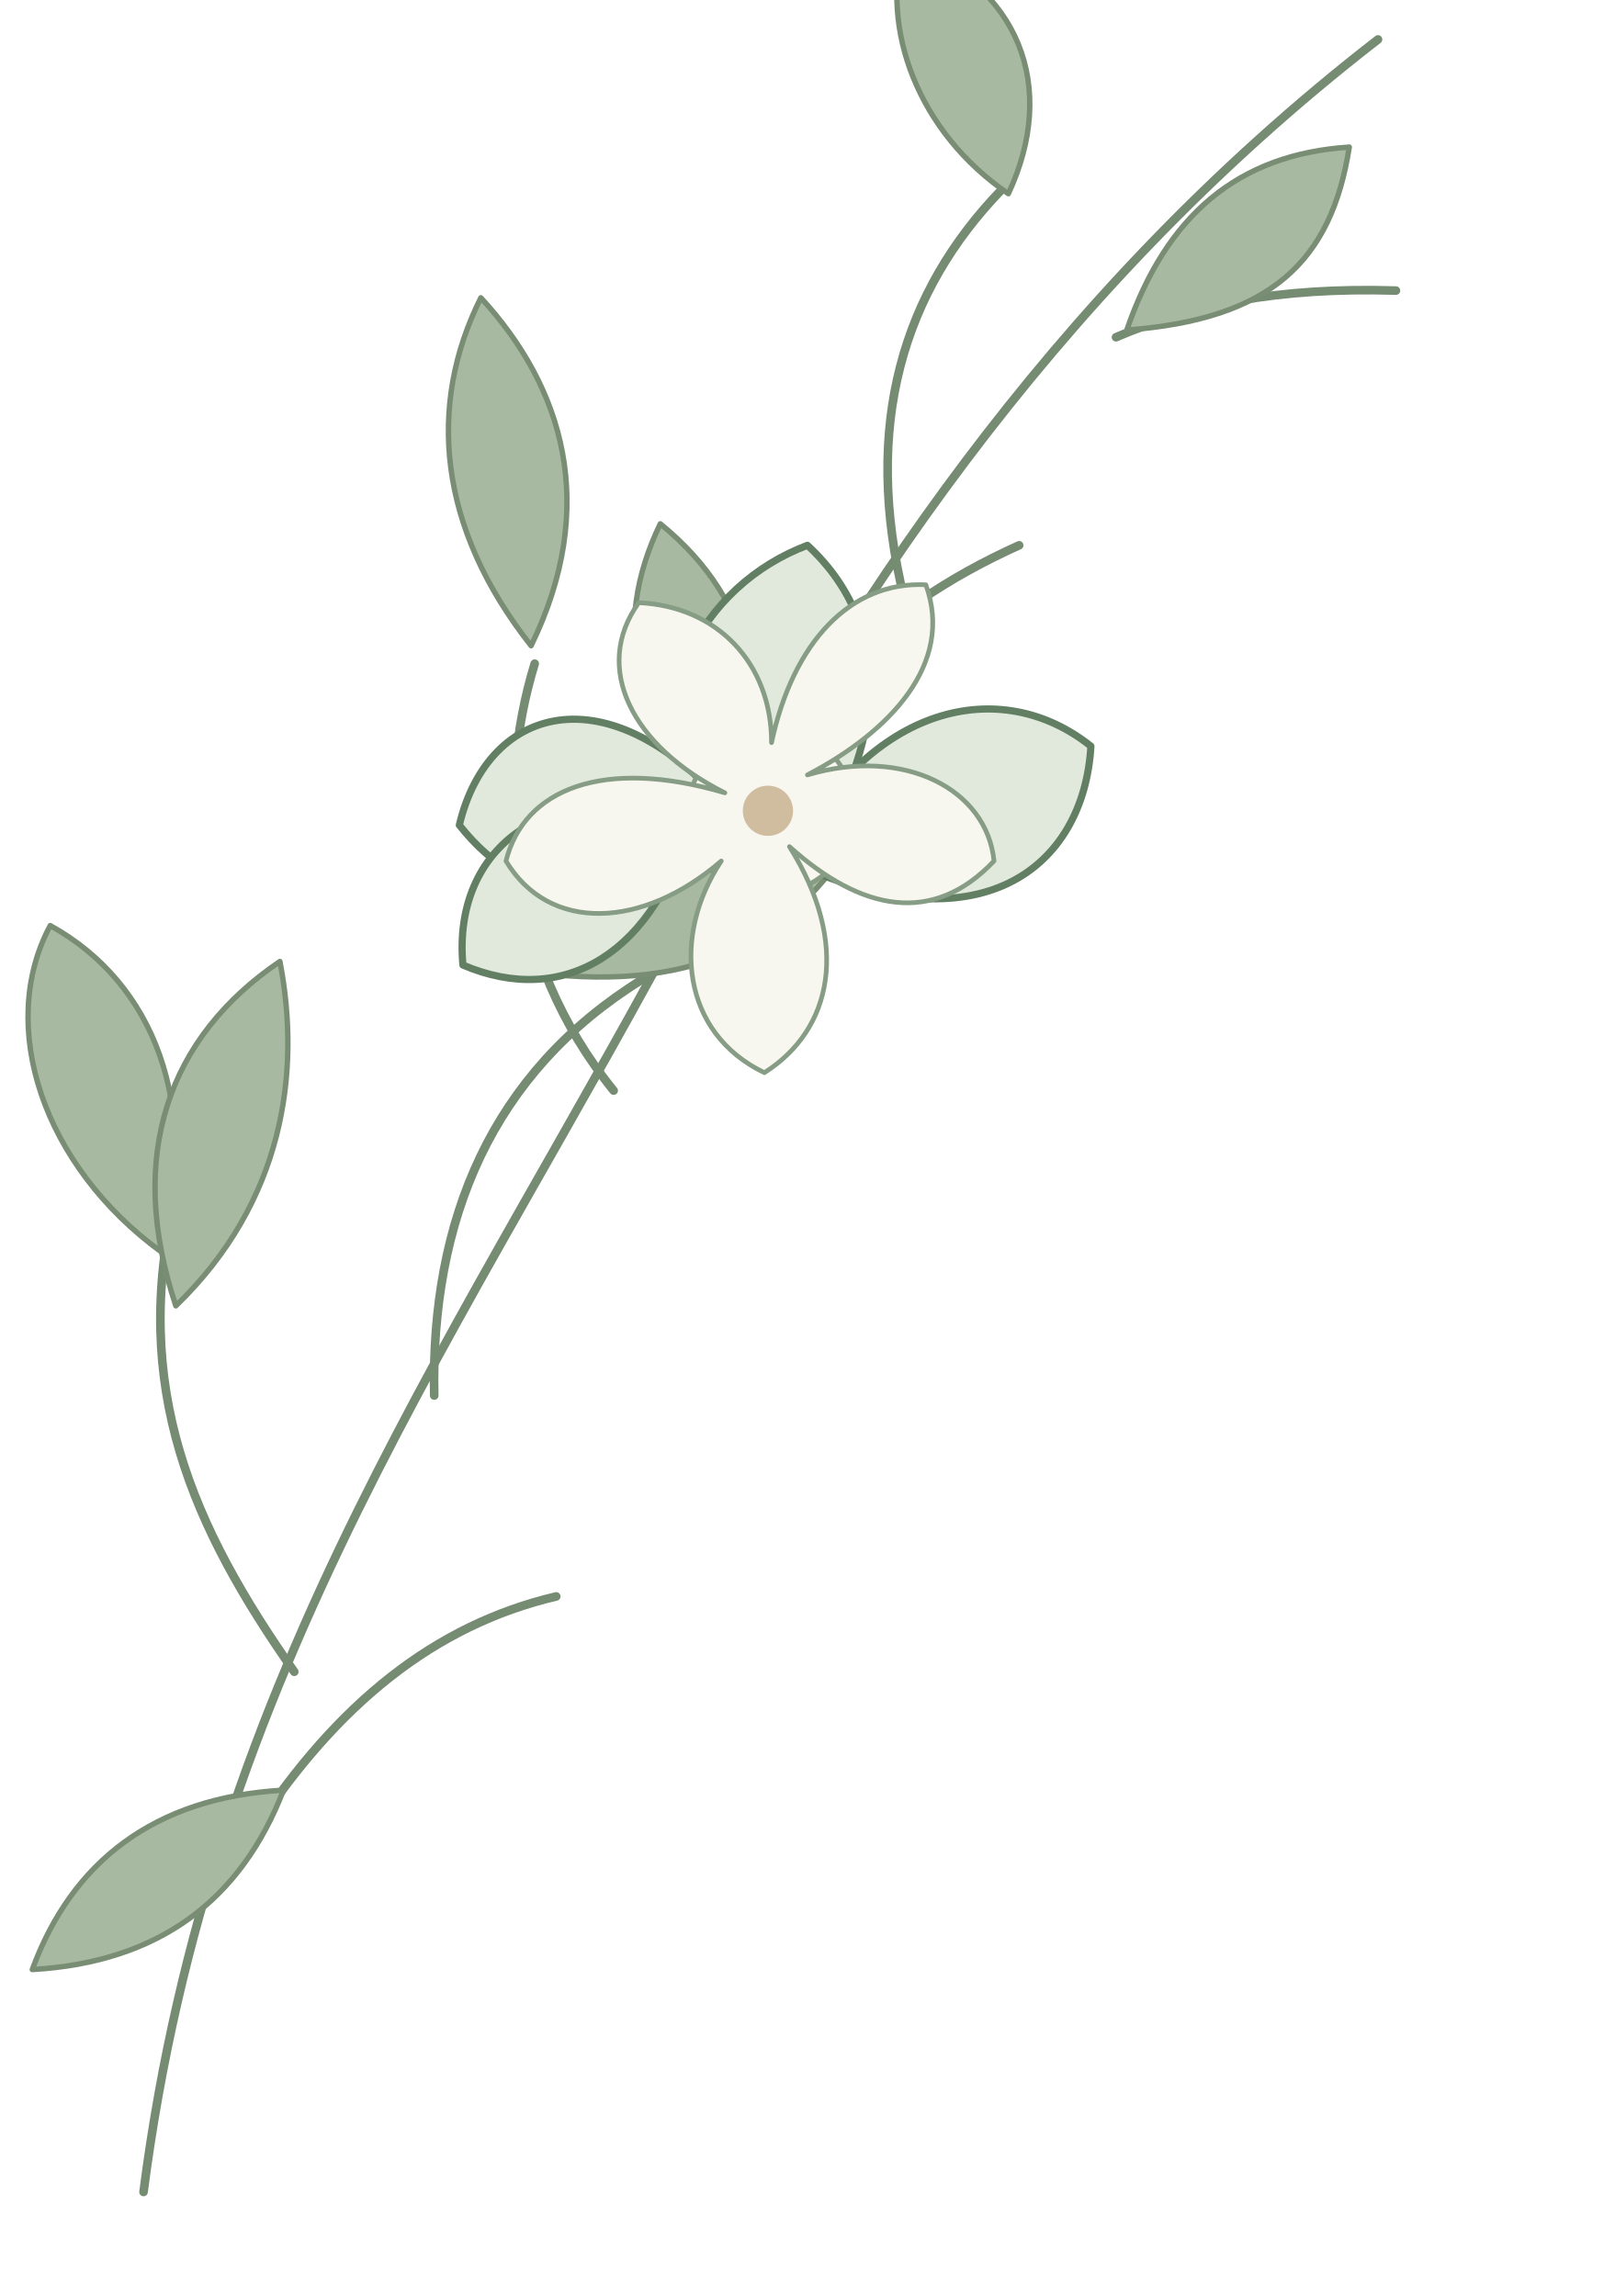
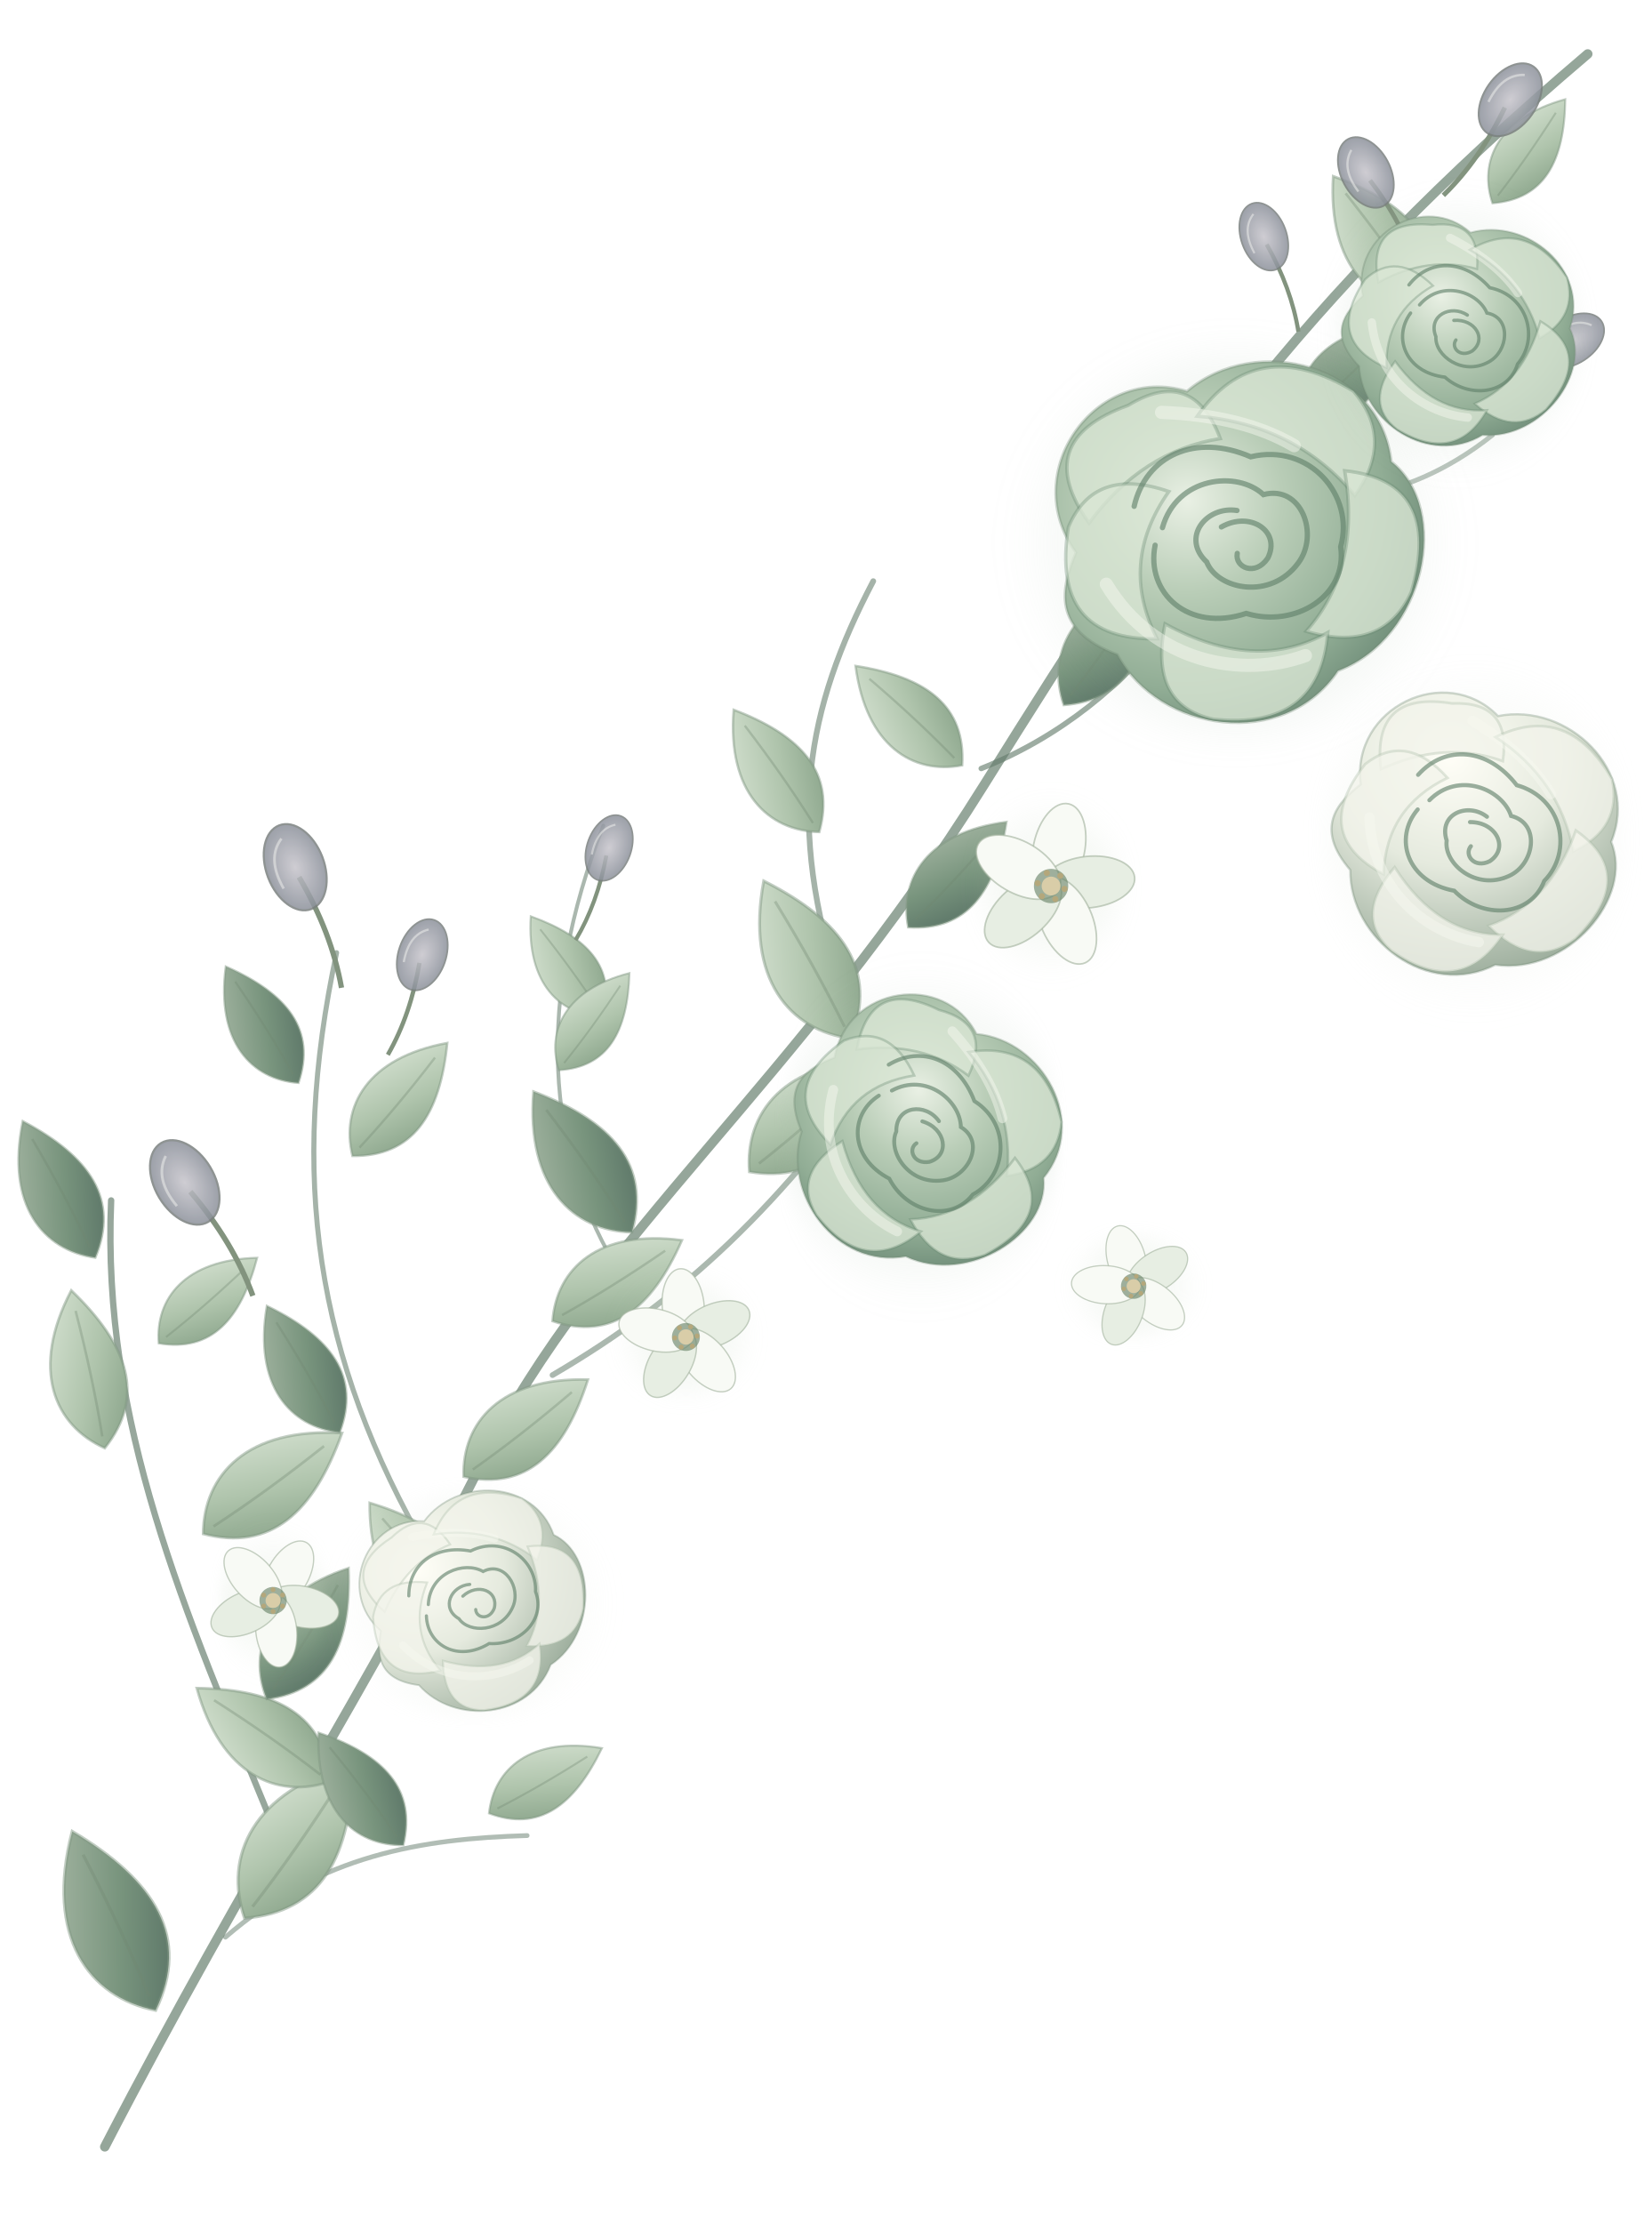
- <svg xmlns="http://www.w3.org/2000/svg" viewBox="0 0 450 640" fill="none">
-   <g stroke-linecap="round" stroke-linejoin="round">
-     <g stroke="#758c72" stroke-width="2.4">
-       <path d="M40 611C59 464 129 372 194 249 234 173 291 83 384 11" />
-       <path d="M82 466c-28-40-46-79-33-133M121 389c-1-49 16-90 58-116M171 304c-30-37-33-83-22-119M205 236c13-39 39-66 79-84M252 167c-12-49 0-86 27-114M311 94c21-9 45-14 78-13M71 510c23-35 50-57 84-65" />
-     </g>
-     <g fill="#a7b9a0" stroke="#788d73" stroke-width="1.5">
-       <path d="M45 349c-33-24-46-63-31-91 29 16 42 50 31 91z" />
-       <path d="M49 364c30-29 35-65 29-96-31 21-43 54-29 96z" />
-       <path d="M148 180c-26-33-29-67-14-97 23 25 33 58 14 97z" />
-       <path d="M158 272c30-49 55-55 87-51-18 37-44 54-87 51z" />
-       <path d="M204 236c-28-33-34-61-20-90 27 22 32 51 20 90z" />
-       <path d="M281 54c-25-17-36-46-29-70 32 12 43 40 29 70z" />
-       <path d="M314 92c11-32 31-49 62-51-5 32-22 48-62 51z" />
-       <path d="M79 499c-36 2-59 20-70 50 35-2 58-19 70-50z" />
-     </g>
-     <g stroke="#627f64" stroke-width="2" fill="#e1e9dc">
-       <path d="M190 242c-14-47 6-79 35-90 26 24 21 60-3 91z" />
-       <path d="M220 240c22-44 59-52 84-32-2 34-31 57-84 32z" />
-       <path d="M206 229c-34 25-59 25-78 1 8-34 43-44 78-1z" />
-       <path d="M193 227c-10 39-36 54-64 42-3-33 24-53 64-42z" />
-     </g>
-     <g stroke="#869c84" stroke-width="1.3" fill="#f7f6ef">
-       <circle cx="215" cy="226" r="23" />
-       <path d="M202 221c-26-13-37-35-24-53 22 1 37 17 37 39 6-28 22-45 43-44 8 22-10 41-33 53 27-8 50 4 52 24-17 18-37 14-57-4 17 27 12 51-7 63-23-11-26-38-12-59-22 19-48 20-60 0 5-20 27-29 61-19z" />
-     </g>
-     <circle cx="214" cy="226" r="7" fill="#d0bda0" />
+ <svg xmlns="http://www.w3.org/2000/svg" viewBox="0 0 520 700" fill="none">
+   <defs>
+     <linearGradient id="leafPale" x1="0" y1="0" x2="1" y2="1">
+       <stop stop-color="#dce7d8" />
+       <stop offset=".55" stop-color="#afc4ac" />
+       <stop offset="1" stop-color="#829d83" />
+     </linearGradient>
+     <linearGradient id="leafDark" x1="0" y1="0" x2="1" y2="1">
+       <stop stop-color="#aebdab" />
+       <stop offset=".55" stop-color="#78947d" />
+       <stop offset="1" stop-color="#536c61" />
+     </linearGradient>
+     <radialGradient id="greenRose" cx=".38" cy=".35" r=".74">
+       <stop stop-color="#e9f0e4" />
+       <stop offset=".35" stop-color="#b9cdb7" />
+       <stop offset=".72" stop-color="#91ad95" />
+       <stop offset="1" stop-color="#678572" />
+     </radialGradient>
+     <radialGradient id="ivoryRose" cx=".32" cy=".24" r=".8">
+       <stop stop-color="#fffef7" />
+       <stop offset=".49" stop-color="#e5eade" />
+       <stop offset="1" stop-color="#9dae9d" />
+     </radialGradient>
+     <radialGradient id="bud">
+       <stop stop-color="#c6c4cb" />
+       <stop offset="1" stop-color="#8b909a" />
+     </radialGradient>
+     <filter id="blur" x="-40%" y="-40%" width="180%" height="180%">
+       <feGaussianBlur stdDeviation="9" />
+     </filter>
+   </defs>
+   <g>
+     <path d="M33 676C78 589 117 530 152 460S252 340 310 247S407 96 500 17" fill="none" stroke="#647c6b" stroke-width="3" opacity="0.68" stroke-linecap="round" />
+     <path d="M86 575C58 507 32 448 35 378" fill="none" stroke="#647c6b" stroke-width="2" opacity="0.67" stroke-linecap="round" />
+     <path d="M135 489C99 427 91 370 106 300" fill="none" stroke="#647c6b" stroke-width="1.6" opacity="0.58" stroke-linecap="round" />
+     <path d="M174 433C215 409 246 380 281 330" fill="none" stroke="#647c6b" stroke-width="1.8" opacity="0.54" stroke-linecap="round" />
+     <path d="M265 313C247 259 254 223 275 183" fill="none" stroke="#647c6b" stroke-width="1.8" opacity="0.58" stroke-linecap="round" />
+     <path d="M309 242C359 222 389 176 401 130" fill="none" stroke="#647c6b" stroke-width="1.7" opacity="0.63" stroke-linecap="round" />
+     <path d="M381 153C411 161 441 160 470 137" fill="none" stroke="#647c6b" stroke-width="1.5" opacity="0.45" stroke-linecap="round" />
+     <path d="M71 610C101 584 133 579 166 578" fill="none" stroke="#647c6b" stroke-width="1.5" opacity="0.5" stroke-linecap="round" />
+     <path d="M196 402C171 363 169 314 190 260" fill="none" stroke="#647c6b" stroke-width="1.2" opacity="0.55" stroke-linecap="round" />
+     <g transform="translate(49 633) rotate(-25) scale(1.15)">
+       <path d="M0 0 C-15-11 -19-31 0-54 C15-32 17-14 0 0Z" fill="url(#leafDark)" stroke="#7f9682" stroke-opacity=".48" stroke-width=".9" />
+       <path d="M0-4 Q1-24 0-47" fill="none" stroke="#6f866f" opacity=".33" stroke-width=".85" />
+     </g>
+     <g transform="translate(77 604) rotate(35) scale(1.1)">
+       <path d="M0 0 C-15-11 -19-31 0-54 C15-32 17-14 0 0Z" fill="url(#leafPale)" stroke="#7f9682" stroke-opacity=".48" stroke-width=".9" />
+       <path d="M0-4 Q1-24 0-47" fill="none" stroke="#6f866f" opacity=".33" stroke-width=".85" />
+     </g>
+     <g transform="translate(104 561) rotate(-55) scale(0.95)">
+       <path d="M0 0 C-15-11 -19-31 0-54 C15-32 17-14 0 0Z" fill="url(#leafPale)" stroke="#7f9682" stroke-opacity=".48" stroke-width=".9" />
+       <path d="M0-4 Q1-24 0-47" fill="none" stroke="#6f866f" opacity=".33" stroke-width=".85" />
+     </g>
+     <g transform="translate(84 535) rotate(32) scale(0.9)">
+       <path d="M0 0 C-15-11 -19-31 0-54 C15-32 17-14 0 0Z" fill="url(#leafDark)" stroke="#7f9682" stroke-opacity=".48" stroke-width=".9" />
+       <path d="M0-4 Q1-24 0-47" fill="none" stroke="#6f866f" opacity=".33" stroke-width=".85" />
+     </g>
+     <g transform="translate(33 456) rotate(-12) scale(0.94)">
+       <path d="M0 0 C-15-11 -19-31 0-54 C15-32 17-14 0 0Z" fill="url(#leafPale)" stroke="#7f9682" stroke-opacity=".48" stroke-width=".9" />
+       <path d="M0-4 Q1-24 0-47" fill="none" stroke="#6f866f" opacity=".33" stroke-width=".85" />
+     </g>
+     <g transform="translate(64 483) rotate(54) scale(1)">
+       <path d="M0 0 C-15-11 -19-31 0-54 C15-32 17-14 0 0Z" fill="url(#leafPale)" stroke="#7f9682" stroke-opacity=".48" stroke-width=".9" />
+       <path d="M0-4 Q1-24 0-47" fill="none" stroke="#6f866f" opacity=".33" stroke-width=".85" />
+     </g>
+     <g transform="translate(30 396) rotate(-28) scale(0.9)">
+       <path d="M0 0 C-15-11 -19-31 0-54 C15-32 17-14 0 0Z" fill="url(#leafDark)" stroke="#7f9682" stroke-opacity=".48" stroke-width=".9" />
+       <path d="M0-4 Q1-24 0-47" fill="none" stroke="#6f866f" opacity=".33" stroke-width=".85" />
+     </g>
+     <g transform="translate(50 423) rotate(49) scale(0.76)">
+       <path d="M0 0 C-15-11 -19-31 0-54 C15-32 17-14 0 0Z" fill="url(#leafPale)" stroke="#7f9682" stroke-opacity=".48" stroke-width=".9" />
+       <path d="M0-4 Q1-24 0-47" fill="none" stroke="#6f866f" opacity=".33" stroke-width=".85" />
+     </g>
+     <g transform="translate(107 451) rotate(-30) scale(0.85)">
+       <path d="M0 0 C-15-11 -19-31 0-54 C15-32 17-14 0 0Z" fill="url(#leafDark)" stroke="#7f9682" stroke-opacity=".48" stroke-width=".9" />
+       <path d="M0-4 Q1-24 0-47" fill="none" stroke="#6f866f" opacity=".33" stroke-width=".85" />
+     </g>
+     <g transform="translate(146 465) rotate(52) scale(0.92)">
+       <path d="M0 0 C-15-11 -19-31 0-54 C15-32 17-14 0 0Z" fill="url(#leafPale)" stroke="#7f9682" stroke-opacity=".48" stroke-width=".9" />
+       <path d="M0-4 Q1-24 0-47" fill="none" stroke="#6f866f" opacity=".33" stroke-width=".85" />
+     </g>
+     <g transform="translate(111 364) rotate(40) scale(0.86)">
+       <path d="M0 0 C-15-11 -19-31 0-54 C15-32 17-14 0 0Z" fill="url(#leafPale)" stroke="#7f9682" stroke-opacity=".48" stroke-width=".9" />
+       <path d="M0-4 Q1-24 0-47" fill="none" stroke="#6f866f" opacity=".33" stroke-width=".85" />
+     </g>
+     <g transform="translate(94 341) rotate(-32) scale(0.8)">
+       <path d="M0 0 C-15-11 -19-31 0-54 C15-32 17-14 0 0Z" fill="url(#leafDark)" stroke="#7f9682" stroke-opacity=".48" stroke-width=".9" />
+       <path d="M0-4 Q1-24 0-47" fill="none" stroke="#6f866f" opacity=".33" stroke-width=".85" />
+     </g>
+     <g transform="translate(147 511) rotate(-39) scale(0.9)">
+       <path d="M0 0 C-15-11 -19-31 0-54 C15-32 17-14 0 0Z" fill="url(#leafPale)" stroke="#7f9682" stroke-opacity=".48" stroke-width=".9" />
+       <path d="M0-4 Q1-24 0-47" fill="none" stroke="#6f866f" opacity=".33" stroke-width=".85" />
+     </g>
+     <g transform="translate(174 416) rotate(58) scale(0.89)">
+       <path d="M0 0 C-15-11 -19-31 0-54 C15-32 17-14 0 0Z" fill="url(#leafPale)" stroke="#7f9682" stroke-opacity=".48" stroke-width=".9" />
+       <path d="M0-4 Q1-24 0-47" fill="none" stroke="#6f866f" opacity=".33" stroke-width=".85" />
+     </g>
+     <g transform="translate(199 388) rotate(-35) scale(1)">
+       <path d="M0 0 C-15-11 -19-31 0-54 C15-32 17-14 0 0Z" fill="url(#leafDark)" stroke="#7f9682" stroke-opacity=".48" stroke-width=".9" />
+       <path d="M0-4 Q1-24 0-47" fill="none" stroke="#6f866f" opacity=".33" stroke-width=".85" />
+     </g>
+     <g transform="translate(236 369) rotate(49) scale(1)">
+       <path d="M0 0 C-15-11 -19-31 0-54 C15-32 17-14 0 0Z" fill="url(#leafPale)" stroke="#7f9682" stroke-opacity=".48" stroke-width=".9" />
+       <path d="M0-4 Q1-24 0-47" fill="none" stroke="#6f866f" opacity=".33" stroke-width=".85" />
+     </g>
+     <g transform="translate(268 327) rotate(-29) scale(1.05)">
+       <path d="M0 0 C-15-11 -19-31 0-54 C15-32 17-14 0 0Z" fill="url(#leafPale)" stroke="#7f9682" stroke-opacity=".48" stroke-width=".9" />
+       <path d="M0-4 Q1-24 0-47" fill="none" stroke="#6f866f" opacity=".33" stroke-width=".85" />
+     </g>
+     <g transform="translate(286 292) rotate(43) scale(0.84)">
+       <path d="M0 0 C-15-11 -19-31 0-54 C15-32 17-14 0 0Z" fill="url(#leafDark)" stroke="#7f9682" stroke-opacity=".48" stroke-width=".9" />
+       <path d="M0-4 Q1-24 0-47" fill="none" stroke="#6f866f" opacity=".33" stroke-width=".85" />
+     </g>
+     <g transform="translate(258 262) rotate(-35) scale(0.87)">
+       <path d="M0 0 C-15-11 -19-31 0-54 C15-32 17-14 0 0Z" fill="url(#leafPale)" stroke="#7f9682" stroke-opacity=".48" stroke-width=".9" />
+       <path d="M0-4 Q1-24 0-47" fill="none" stroke="#6f866f" opacity=".33" stroke-width=".85" />
+     </g>
+     <g transform="translate(303 241) rotate(-47) scale(0.85)">
+       <path d="M0 0 C-15-11 -19-31 0-54 C15-32 17-14 0 0Z" fill="url(#leafPale)" stroke="#7f9682" stroke-opacity=".48" stroke-width=".9" />
+       <path d="M0-4 Q1-24 0-47" fill="none" stroke="#6f866f" opacity=".33" stroke-width=".85" />
+     </g>
+     <g transform="translate(335 222) rotate(35) scale(0.9)">
+       <path d="M0 0 C-15-11 -19-31 0-54 C15-32 17-14 0 0Z" fill="url(#leafDark)" stroke="#7f9682" stroke-opacity=".48" stroke-width=".9" />
+       <path d="M0-4 Q1-24 0-47" fill="none" stroke="#6f866f" opacity=".33" stroke-width=".85" />
+     </g>
+     <g transform="translate(367 185) rotate(-40) scale(0.84)">
+       <path d="M0 0 C-15-11 -19-31 0-54 C15-32 17-14 0 0Z" fill="url(#leafPale)" stroke="#7f9682" stroke-opacity=".48" stroke-width=".9" />
+       <path d="M0-4 Q1-24 0-47" fill="none" stroke="#6f866f" opacity=".33" stroke-width=".85" />
+     </g>
+     <g transform="translate(409 133) rotate(46) scale(0.83)">
+       <path d="M0 0 C-15-11 -19-31 0-54 C15-32 17-14 0 0Z" fill="url(#leafDark)" stroke="#7f9682" stroke-opacity=".48" stroke-width=".9" />
+       <path d="M0-4 Q1-24 0-47" fill="none" stroke="#6f866f" opacity=".33" stroke-width=".85" />
+     </g>
+     <g transform="translate(450 97) rotate(-36) scale(0.95)">
+       <path d="M0 0 C-15-11 -19-31 0-54 C15-32 17-14 0 0Z" fill="url(#leafPale)" stroke="#7f9682" stroke-opacity=".48" stroke-width=".9" />
+       <path d="M0-4 Q1-24 0-47" fill="none" stroke="#6f866f" opacity=".33" stroke-width=".85" />
+     </g>
+     <g transform="translate(470 64) rotate(35) scale(0.74)">
+       <path d="M0 0 C-15-11 -19-31 0-54 C15-32 17-14 0 0Z" fill="url(#leafPale)" stroke="#7f9682" stroke-opacity=".48" stroke-width=".9" />
+       <path d="M0-4 Q1-24 0-47" fill="none" stroke="#6f866f" opacity=".33" stroke-width=".85" />
+     </g>
+     <g transform="translate(154 571) rotate(60) scale(0.76)">
+       <path d="M0 0 C-15-11 -19-31 0-54 C15-32 17-14 0 0Z" fill="url(#leafPale)" stroke="#7f9682" stroke-opacity=".48" stroke-width=".9" />
+       <path d="M0-4 Q1-24 0-47" fill="none" stroke="#6f866f" opacity=".33" stroke-width=".85" />
+     </g>
+     <g transform="translate(127 581) rotate(-37) scale(0.82)">
+       <path d="M0 0 C-15-11 -19-31 0-54 C15-32 17-14 0 0Z" fill="url(#leafDark)" stroke="#7f9682" stroke-opacity=".48" stroke-width=".9" />
+       <path d="M0-4 Q1-24 0-47" fill="none" stroke="#6f866f" opacity=".33" stroke-width=".85" />
+     </g>
+     <g transform="translate(190 320) rotate(-36) scale(0.72)">
+       <path d="M0 0 C-15-11 -19-31 0-54 C15-32 17-14 0 0Z" fill="url(#leafPale)" stroke="#7f9682" stroke-opacity=".48" stroke-width=".9" />
+       <path d="M0-4 Q1-24 0-47" fill="none" stroke="#6f866f" opacity=".33" stroke-width=".85" />
+     </g>
+     <g transform="translate(176 337) rotate(36) scale(0.7)">
+       <path d="M0 0 C-15-11 -19-31 0-54 C15-32 17-14 0 0Z" fill="url(#leafPale)" stroke="#7f9682" stroke-opacity=".48" stroke-width=".9" />
+       <path d="M0-4 Q1-24 0-47" fill="none" stroke="#6f866f" opacity=".33" stroke-width=".85" />
+     </g>
+     <g transform="translate(70 392) rotate(-31) scale(0.85)">
+       <path d="M0 22Q4 1 0-23" stroke="#82937e" fill="none" stroke-width="2" />
+       <ellipse cy="-27" rx="11" ry="17" fill="url(#bud)" stroke="#7a807f" stroke-width=".8" opacity=".85" />
+       <path d="M-7-21Q-9-34-1-39" stroke="#fbfaf7" opacity=".45" fill="none" />
+     </g>
+     <g transform="translate(101 294) rotate(-21) scale(0.83)">
+       <path d="M0 22Q4 1 0-23" stroke="#82937e" fill="none" stroke-width="2" />
+       <ellipse cy="-27" rx="11" ry="17" fill="url(#bud)" stroke="#7a807f" stroke-width=".8" opacity=".85" />
+       <path d="M-7-21Q-9-34-1-39" stroke="#fbfaf7" opacity=".45" fill="none" />
+     </g>
+     <g transform="translate(127 318) rotate(19) scale(0.68)">
+       <path d="M0 22Q4 1 0-23" stroke="#82937e" fill="none" stroke-width="2" />
+       <ellipse cy="-27" rx="11" ry="17" fill="url(#bud)" stroke="#7a807f" stroke-width=".8" opacity=".85" />
+       <path d="M-7-21Q-9-34-1-39" stroke="#fbfaf7" opacity=".45" fill="none" />
+     </g>
+     <g transform="translate(439 71) rotate(-28) scale(0.7)">
+       <path d="M0 22Q4 1 0-23" stroke="#82937e" fill="none" stroke-width="2" />
+       <ellipse cy="-27" rx="11" ry="17" fill="url(#bud)" stroke="#7a807f" stroke-width=".8" opacity=".85" />
+       <path d="M-7-21Q-9-34-1-39" stroke="#fbfaf7" opacity=".45" fill="none" />
+     </g>
+     <g transform="translate(464 48) rotate(35) scale(0.75)">
+       <path d="M0 22Q4 1 0-23" stroke="#82937e" fill="none" stroke-width="2" />
+       <ellipse cy="-27" rx="11" ry="17" fill="url(#bud)" stroke="#7a807f" stroke-width=".8" opacity=".85" />
+       <path d="M-7-21Q-9-34-1-39" stroke="#fbfaf7" opacity=".45" fill="none" />
+     </g>
+     <g transform="translate(480 117) rotate(57) scale(0.66)">
+       <path d="M0 22Q4 1 0-23" stroke="#82937e" fill="none" stroke-width="2" />
+       <ellipse cy="-27" rx="11" ry="17" fill="url(#bud)" stroke="#7a807f" stroke-width=".8" opacity=".85" />
+       <path d="M-7-21Q-9-34-1-39" stroke="#fbfaf7" opacity=".45" fill="none" />
+     </g>
+     <g transform="translate(186 283) rotate(20) scale(0.63)">
+       <path d="M0 22Q4 1 0-23" stroke="#82937e" fill="none" stroke-width="2" />
+       <ellipse cy="-27" rx="11" ry="17" fill="url(#bud)" stroke="#7a807f" stroke-width=".8" opacity=".85" />
+       <path d="M-7-21Q-9-34-1-39" stroke="#fbfaf7" opacity=".45" fill="none" />
+     </g>
+     <g transform="translate(404 91) rotate(-20) scale(0.65)">
+       <path d="M0 22Q4 1 0-23" stroke="#82937e" fill="none" stroke-width="2" />
+       <ellipse cy="-27" rx="11" ry="17" fill="url(#bud)" stroke="#7a807f" stroke-width=".8" opacity=".85" />
+       <path d="M-7-21Q-9-34-1-39" stroke="#fbfaf7" opacity=".45" fill="none" />
+     </g>
+     <g transform="translate(389 171) rotate(-11) scale(0.83)">
+       <circle r="72" fill="#abc3ac" opacity=".12" filter="url(#blur)" />
+       <path d="M-60-8C-76-42-39-77-7-60C23-77 67-56 64-19C83 3 64 49 29 55C3 81-42 65-52 33C-75 19-68 4-60-8Z" fill="url(#greenRose)" stroke="#718875" stroke-width="1.1" stroke-opacity=".33" />
+       <g fill="#d9e6d4" fill-opacity=".79" stroke="#6c8b75" stroke-opacity=".34" stroke-width="1.3">
+         <path d="M-53-18Q-69-53-30-59Q-3-69 2-40Q-28-41-53-18Z" />
+         <path d="M-5-50Q23-77 55-48Q67-27 48-9Q31-40-5-50Z" />
+         <path d="M46-19Q82-8 62 31Q47 52 20 38Q45 19 46-19Z" />
+         <path d="M28 40Q18 76-21 64Q-44 54-32 25Q-2 50 28 40Z" />
+         <path d="M-36 30Q-76 23-61-18Q-47-39-21-24Q-45-1-36 30Z" />
+       </g>
+       <g stroke="#5f806a" stroke-opacity=".62" stroke-width="2" fill="none" stroke-linecap="round">
+         <path d="M-35-21C-27-39-7-44 12-31C35-32 48-9 39 9C38 28 16 36-1 27C-24 30-37 12-30-5" />
+         <path d="M-26-11C-17-29 6-27 14-16C29-17 32 3 22 12C9 24-10 16-12 5C-20-6-8-16 3-12" />
+         <path d="M-4-7C8-11 18-1 11 8C5 14-2 9 0 4" />
+       </g>
+       <path d="M-51 6C-39 39-7 51 18 47M-18-54Q12-47 29-32" fill="none" stroke="#f6f8f1" stroke-opacity=".47" stroke-width="5" stroke-linecap="round" />
+     </g>
+     <g transform="translate(464 264) rotate(18) scale(0.65)">
+       <circle r="72" fill="#dbe4d5" opacity=".12" filter="url(#blur)" />
+       <path d="M-60-8C-76-42-39-77-7-60C23-77 67-56 64-19C83 3 64 49 29 55C3 81-42 65-52 33C-75 19-68 4-60-8Z" fill="url(#ivoryRose)" stroke="#718875" stroke-width="1.1" stroke-opacity=".33" />
+       <g fill="#f3f4eb" fill-opacity=".79" stroke="#abbda7" stroke-opacity=".34" stroke-width="1.3">
+         <path d="M-53-18Q-69-53-30-59Q-3-69 2-40Q-28-41-53-18Z" />
+         <path d="M-5-50Q23-77 55-48Q67-27 48-9Q31-40-5-50Z" />
+         <path d="M46-19Q82-8 62 31Q47 52 20 38Q45 19 46-19Z" />
+         <path d="M28 40Q18 76-21 64Q-44 54-32 25Q-2 50 28 40Z" />
+         <path d="M-36 30Q-76 23-61-18Q-47-39-21-24Q-45-1-36 30Z" />
+       </g>
+       <g stroke="#5f806a" stroke-opacity=".62" stroke-width="2" fill="none" stroke-linecap="round">
+         <path d="M-35-21C-27-39-7-44 12-31C35-32 48-9 39 9C38 28 16 36-1 27C-24 30-37 12-30-5" />
+         <path d="M-26-11C-17-29 6-27 14-16C29-17 32 3 22 12C9 24-10 16-12 5C-20-6-8-16 3-12" />
+         <path d="M-4-7C8-11 18-1 11 8C5 14-2 9 0 4" />
+       </g>
+       <path d="M-51 6C-39 39-7 51 18 47M-18-54Q12-47 29-32" fill="none" stroke="#f6f8f1" stroke-opacity=".47" stroke-width="5" stroke-linecap="round" />
+     </g>
+     <g transform="translate(290 358) rotate(35) scale(0.61)">
+       <circle r="72" fill="#abc3ac" opacity=".12" filter="url(#blur)" />
+       <path d="M-60-8C-76-42-39-77-7-60C23-77 67-56 64-19C83 3 64 49 29 55C3 81-42 65-52 33C-75 19-68 4-60-8Z" fill="url(#greenRose)" stroke="#718875" stroke-width="1.1" stroke-opacity=".33" />
+       <g fill="#d9e6d4" fill-opacity=".79" stroke="#6c8b75" stroke-opacity=".34" stroke-width="1.3">
+         <path d="M-53-18Q-69-53-30-59Q-3-69 2-40Q-28-41-53-18Z" />
+         <path d="M-5-50Q23-77 55-48Q67-27 48-9Q31-40-5-50Z" />
+         <path d="M46-19Q82-8 62 31Q47 52 20 38Q45 19 46-19Z" />
+         <path d="M28 40Q18 76-21 64Q-44 54-32 25Q-2 50 28 40Z" />
+         <path d="M-36 30Q-76 23-61-18Q-47-39-21-24Q-45-1-36 30Z" />
+       </g>
+       <g stroke="#5f806a" stroke-opacity=".62" stroke-width="2" fill="none" stroke-linecap="round">
+         <path d="M-35-21C-27-39-7-44 12-31C35-32 48-9 39 9C38 28 16 36-1 27C-24 30-37 12-30-5" />
+         <path d="M-26-11C-17-29 6-27 14-16C29-17 32 3 22 12C9 24-10 16-12 5C-20-6-8-16 3-12" />
+         <path d="M-4-7C8-11 18-1 11 8C5 14-2 9 0 4" />
+       </g>
+       <path d="M-51 6C-39 39-7 51 18 47M-18-54Q12-47 29-32" fill="none" stroke="#f6f8f1" stroke-opacity=".47" stroke-width="5" stroke-linecap="round" />
+     </g>
+     <g transform="translate(459 105) rotate(14) scale(0.53)">
+       <circle r="72" fill="#abc3ac" opacity=".12" filter="url(#blur)" />
+       <path d="M-60-8C-76-42-39-77-7-60C23-77 67-56 64-19C83 3 64 49 29 55C3 81-42 65-52 33C-75 19-68 4-60-8Z" fill="url(#greenRose)" stroke="#718875" stroke-width="1.1" stroke-opacity=".33" />
+       <g fill="#d9e6d4" fill-opacity=".79" stroke="#6c8b75" stroke-opacity=".34" stroke-width="1.3">
+         <path d="M-53-18Q-69-53-30-59Q-3-69 2-40Q-28-41-53-18Z" />
+         <path d="M-5-50Q23-77 55-48Q67-27 48-9Q31-40-5-50Z" />
+         <path d="M46-19Q82-8 62 31Q47 52 20 38Q45 19 46-19Z" />
+         <path d="M28 40Q18 76-21 64Q-44 54-32 25Q-2 50 28 40Z" />
+         <path d="M-36 30Q-76 23-61-18Q-47-39-21-24Q-45-1-36 30Z" />
+       </g>
+       <g stroke="#5f806a" stroke-opacity=".62" stroke-width="2" fill="none" stroke-linecap="round">
+         <path d="M-35-21C-27-39-7-44 12-31C35-32 48-9 39 9C38 28 16 36-1 27C-24 30-37 12-30-5" />
+         <path d="M-26-11C-17-29 6-27 14-16C29-17 32 3 22 12C9 24-10 16-12 5C-20-6-8-16 3-12" />
+         <path d="M-4-7C8-11 18-1 11 8C5 14-2 9 0 4" />
+       </g>
+       <path d="M-51 6C-39 39-7 51 18 47M-18-54Q12-47 29-32" fill="none" stroke="#f6f8f1" stroke-opacity=".47" stroke-width="5" stroke-linecap="round" />
+     </g>
+     <g transform="translate(149 505) rotate(-24) scale(0.5)">
+       <circle r="72" fill="#dbe4d5" opacity=".12" filter="url(#blur)" />
+       <path d="M-60-8C-76-42-39-77-7-60C23-77 67-56 64-19C83 3 64 49 29 55C3 81-42 65-52 33C-75 19-68 4-60-8Z" fill="url(#ivoryRose)" stroke="#718875" stroke-width="1.1" stroke-opacity=".33" />
+       <g fill="#f3f4eb" fill-opacity=".79" stroke="#abbda7" stroke-opacity=".34" stroke-width="1.3">
+         <path d="M-53-18Q-69-53-30-59Q-3-69 2-40Q-28-41-53-18Z" />
+         <path d="M-5-50Q23-77 55-48Q67-27 48-9Q31-40-5-50Z" />
+         <path d="M46-19Q82-8 62 31Q47 52 20 38Q45 19 46-19Z" />
+         <path d="M28 40Q18 76-21 64Q-44 54-32 25Q-2 50 28 40Z" />
+         <path d="M-36 30Q-76 23-61-18Q-47-39-21-24Q-45-1-36 30Z" />
+       </g>
+       <g stroke="#5f806a" stroke-opacity=".62" stroke-width="2" fill="none" stroke-linecap="round">
+         <path d="M-35-21C-27-39-7-44 12-31C35-32 48-9 39 9C38 28 16 36-1 27C-24 30-37 12-30-5" />
+         <path d="M-26-11C-17-29 6-27 14-16C29-17 32 3 22 12C9 24-10 16-12 5C-20-6-8-16 3-12" />
+         <path d="M-4-7C8-11 18-1 11 8C5 14-2 9 0 4" />
+       </g>
+       <path d="M-51 6C-39 39-7 51 18 47M-18-54Q12-47 29-32" fill="none" stroke="#f6f8f1" stroke-opacity=".47" stroke-width="5" stroke-linecap="round" />
+     </g>
+     <g transform="translate(331 279) rotate(12) scale(0.54)">
+       <circle r="40" fill="#c6d7bf" opacity=".15" filter="url(#blur)" />
+       <ellipse cx="0" cy="-22" rx="15" ry="27" transform="rotate(0)" fill="#f8faf5" stroke="#a6b5a1" stroke-opacity=".65" stroke-width=".95" />
+       <ellipse cx="0" cy="-22" rx="15" ry="27" transform="rotate(72)" fill="#e7eee3" stroke="#a6b5a1" stroke-opacity=".65" stroke-width=".95" />
+       <ellipse cx="0" cy="-22" rx="15" ry="27" transform="rotate(144)" fill="#f8faf5" stroke="#a6b5a1" stroke-opacity=".65" stroke-width=".95" />
+       <ellipse cx="0" cy="-22" rx="15" ry="27" transform="rotate(216)" fill="#e7eee3" stroke="#a6b5a1" stroke-opacity=".65" stroke-width=".95" />
+       <ellipse cx="0" cy="-22" rx="15" ry="27" transform="rotate(288)" fill="#f8faf5" stroke="#a6b5a1" stroke-opacity=".65" stroke-width=".95" />
+       <circle r="10" fill="#6d876c" opacity=".65" />
+       <circle r="5.5" fill="#d9cda8" />
+       <g fill="#b4a77b">
+         <circle cx="8.00" cy="0.00" r="1.8" />
+         <circle cx="4.00" cy="6.93" r="1.8" />
+         <circle cx="-4.00" cy="6.93" r="1.8" />
+         <circle cx="-8.00" cy="0.00" r="1.8" />
+         <circle cx="-4.00" cy="-6.93" r="1.8" />
+         <circle cx="4.00" cy="-6.93" r="1.8" />
+       </g>
+     </g>
+     <g transform="translate(216 421) rotate(-5) scale(0.44)">
+       <circle r="40" fill="#c6d7bf" opacity=".15" filter="url(#blur)" />
+       <ellipse cx="0" cy="-22" rx="15" ry="27" transform="rotate(0)" fill="#f8faf5" stroke="#a6b5a1" stroke-opacity=".65" stroke-width=".95" />
+       <ellipse cx="0" cy="-22" rx="15" ry="27" transform="rotate(72)" fill="#e7eee3" stroke="#a6b5a1" stroke-opacity=".65" stroke-width=".95" />
+       <ellipse cx="0" cy="-22" rx="15" ry="27" transform="rotate(144)" fill="#f8faf5" stroke="#a6b5a1" stroke-opacity=".65" stroke-width=".95" />
+       <ellipse cx="0" cy="-22" rx="15" ry="27" transform="rotate(216)" fill="#e7eee3" stroke="#a6b5a1" stroke-opacity=".65" stroke-width=".95" />
+       <ellipse cx="0" cy="-22" rx="15" ry="27" transform="rotate(288)" fill="#f8faf5" stroke="#a6b5a1" stroke-opacity=".65" stroke-width=".95" />
+       <circle r="10" fill="#6d876c" opacity=".65" />
+       <circle r="5.5" fill="#d9cda8" />
+       <g fill="#b4a77b">
+         <circle cx="8.00" cy="0.00" r="1.8" />
+         <circle cx="4.00" cy="6.93" r="1.8" />
+         <circle cx="-4.00" cy="6.93" r="1.8" />
+         <circle cx="-8.00" cy="0.00" r="1.8" />
+         <circle cx="-4.00" cy="-6.93" r="1.8" />
+         <circle cx="4.00" cy="-6.93" r="1.8" />
+       </g>
+     </g>
+     <g transform="translate(86 504) rotate(30) scale(0.43)">
+       <circle r="40" fill="#c6d7bf" opacity=".15" filter="url(#blur)" />
+       <ellipse cx="0" cy="-22" rx="15" ry="27" transform="rotate(0)" fill="#f8faf5" stroke="#a6b5a1" stroke-opacity=".65" stroke-width=".95" />
+       <ellipse cx="0" cy="-22" rx="15" ry="27" transform="rotate(72)" fill="#e7eee3" stroke="#a6b5a1" stroke-opacity=".65" stroke-width=".95" />
+       <ellipse cx="0" cy="-22" rx="15" ry="27" transform="rotate(144)" fill="#f8faf5" stroke="#a6b5a1" stroke-opacity=".65" stroke-width=".95" />
+       <ellipse cx="0" cy="-22" rx="15" ry="27" transform="rotate(216)" fill="#e7eee3" stroke="#a6b5a1" stroke-opacity=".65" stroke-width=".95" />
+       <ellipse cx="0" cy="-22" rx="15" ry="27" transform="rotate(288)" fill="#f8faf5" stroke="#a6b5a1" stroke-opacity=".65" stroke-width=".95" />
+       <circle r="10" fill="#6d876c" opacity=".65" />
+       <circle r="5.5" fill="#d9cda8" />
+       <g fill="#b4a77b">
+         <circle cx="8.00" cy="0.00" r="1.8" />
+         <circle cx="4.00" cy="6.93" r="1.8" />
+         <circle cx="-4.00" cy="6.93" r="1.8" />
+         <circle cx="-8.00" cy="0.00" r="1.8" />
+         <circle cx="-4.00" cy="-6.93" r="1.8" />
+         <circle cx="4.00" cy="-6.93" r="1.8" />
+       </g>
+     </g>
+     <g transform="translate(357 405) rotate(-15) scale(0.4)">
+       <circle r="40" fill="#c6d7bf" opacity=".15" filter="url(#blur)" />
+       <ellipse cx="0" cy="-22" rx="15" ry="27" transform="rotate(0)" fill="#f8faf5" stroke="#a6b5a1" stroke-opacity=".65" stroke-width=".95" />
+       <ellipse cx="0" cy="-22" rx="15" ry="27" transform="rotate(72)" fill="#e7eee3" stroke="#a6b5a1" stroke-opacity=".65" stroke-width=".95" />
+       <ellipse cx="0" cy="-22" rx="15" ry="27" transform="rotate(144)" fill="#f8faf5" stroke="#a6b5a1" stroke-opacity=".65" stroke-width=".95" />
+       <ellipse cx="0" cy="-22" rx="15" ry="27" transform="rotate(216)" fill="#e7eee3" stroke="#a6b5a1" stroke-opacity=".65" stroke-width=".95" />
+       <ellipse cx="0" cy="-22" rx="15" ry="27" transform="rotate(288)" fill="#f8faf5" stroke="#a6b5a1" stroke-opacity=".65" stroke-width=".95" />
+       <circle r="10" fill="#6d876c" opacity=".65" />
+       <circle r="5.5" fill="#d9cda8" />
+       <g fill="#b4a77b">
+         <circle cx="8.00" cy="0.00" r="1.8" />
+         <circle cx="4.00" cy="6.93" r="1.8" />
+         <circle cx="-4.00" cy="6.93" r="1.8" />
+         <circle cx="-8.00" cy="0.00" r="1.8" />
+         <circle cx="-4.00" cy="-6.93" r="1.8" />
+         <circle cx="4.00" cy="-6.93" r="1.8" />
+       </g>
+     </g>
  </g>
</svg>
